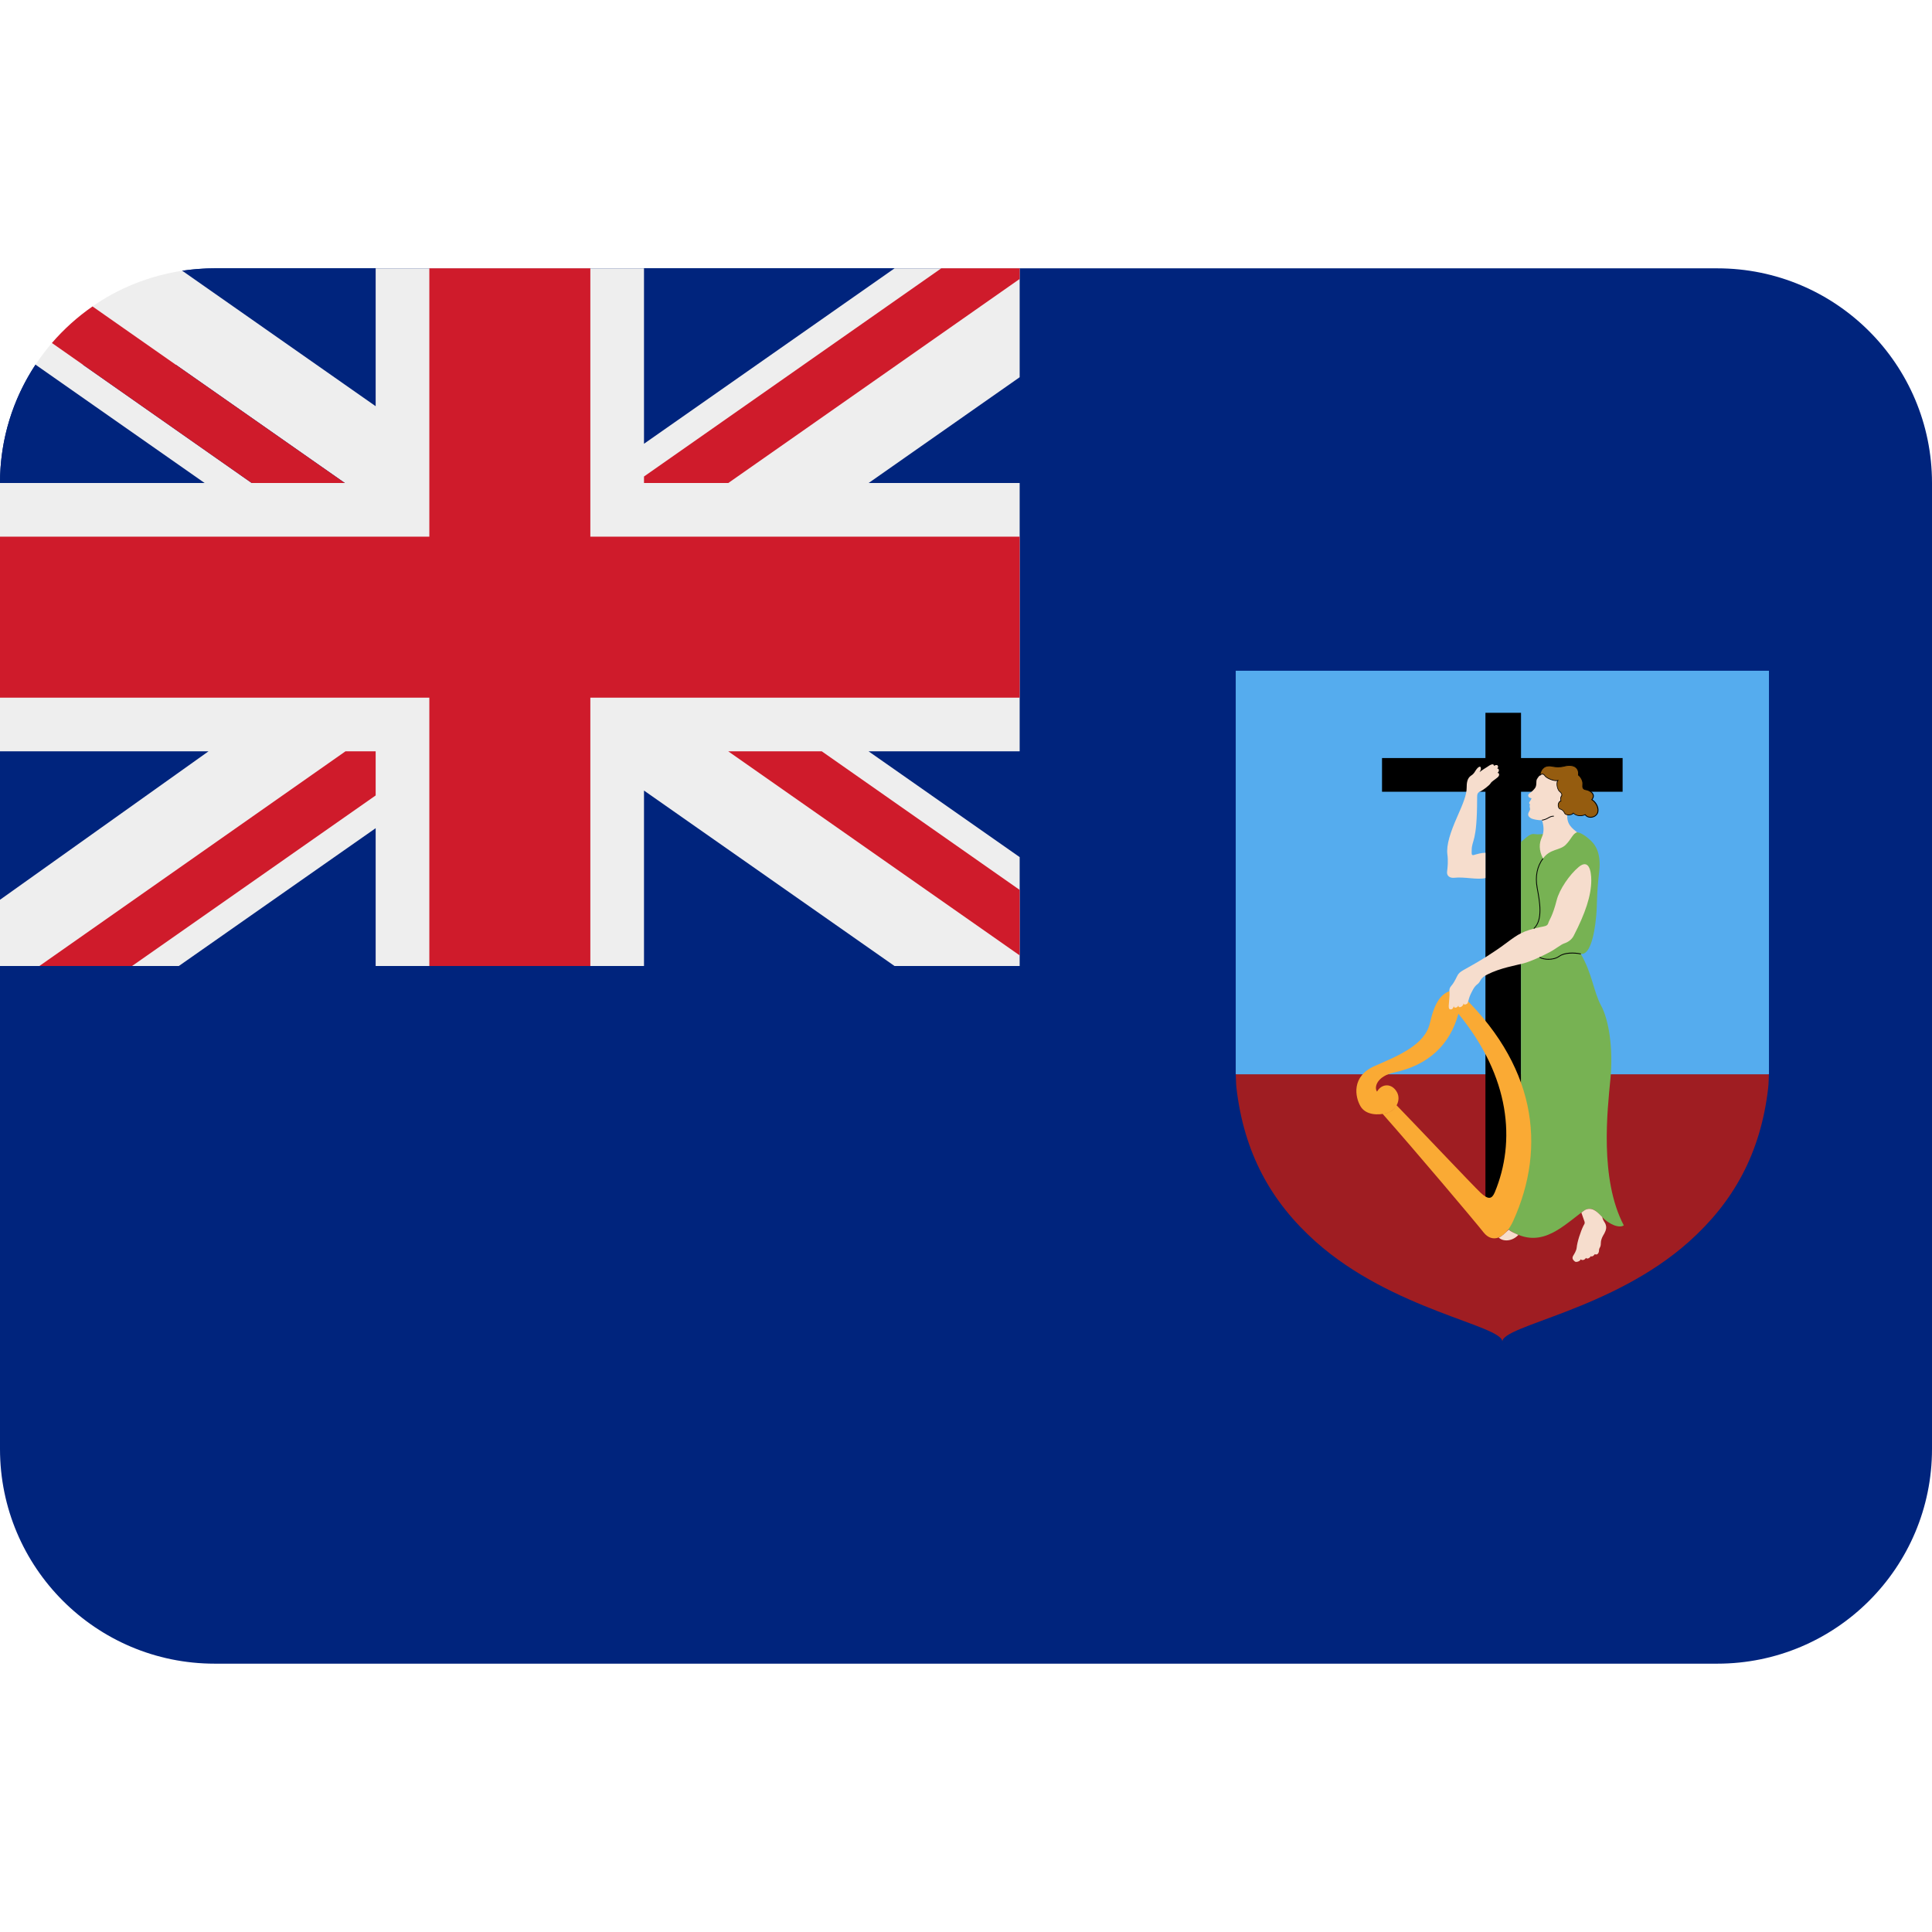
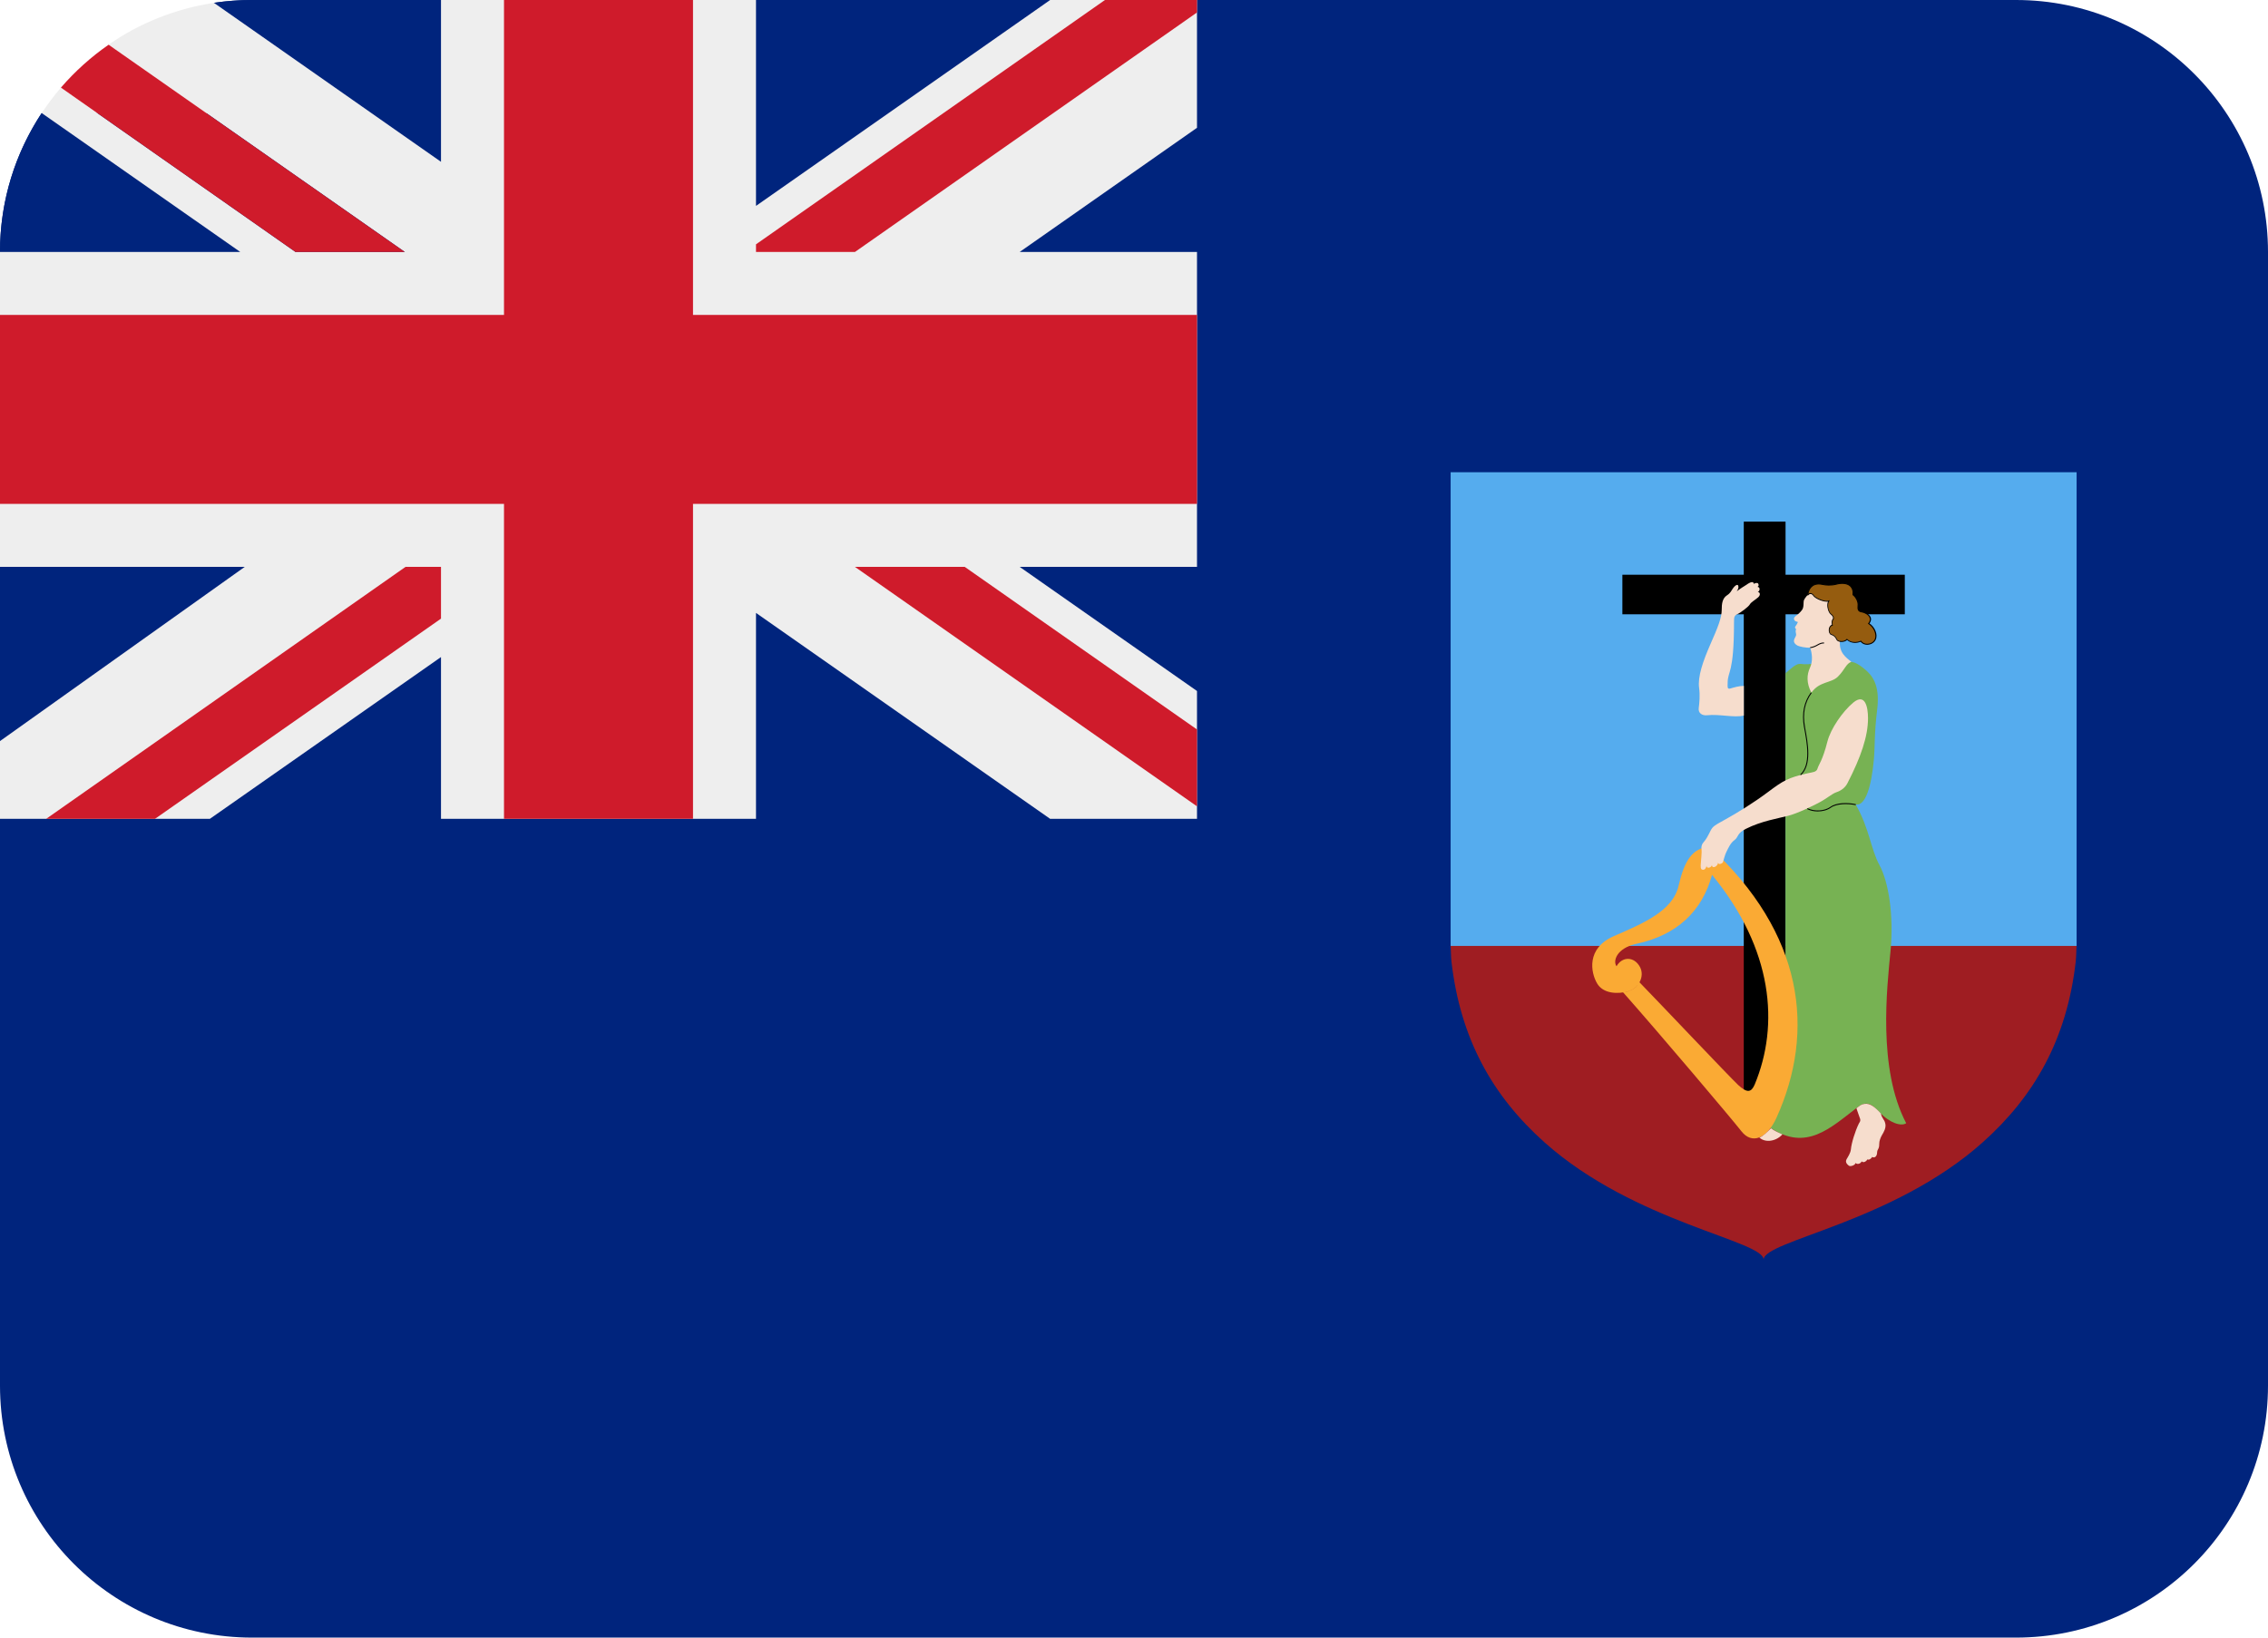
- <svg xmlns="http://www.w3.org/2000/svg" viewBox="0 0 36 36">
+ <svg xmlns="http://www.w3.org/2000/svg" viewBox="0 5 36 26">
  <path fill="#00247D" d="M32 5H4c-.205 0-.407.015-.604.045l-.004 1.754-2.73-.004C.244 7.427 0 8.185 0 9v18c0 2.209 1.791 4 4 4h28c2.209 0 4-1.791 4-4V9c0-2.209-1.791-4-4-4z" />
  <path fill="#55ACEE" d="M32.962 12.498h-9.936v7.52l4.968 2 4.968-2z" />
  <path fill="#9F1D22" d="M23.026 20.018c.006.082.004.17.013.25.142 1.225.65 2.131 1.477 2.869 1.431 1.278 3.478 1.559 3.478 1.863 0-.305 2.047-.585 3.477-1.863.827-.738 1.337-1.645 1.477-2.869.009-.08.008-.168.013-.25h-9.935z" />
  <path d="M28.342 14.753h1.893v-.628h-1.893v-.843h-.663v.843h-1.927v.628h1.927v7.954h.663z" />
  <path fill="#77B253" d="M28.342 15.689c.114-.099.175-.158.244-.148.071.011.166.006.236-.016.07-.022.421-.065.564-.017.048.006.113.032.213.117.102.084.248.231.198.637-.05.406-.033.58-.054.807-.037.4-.128.732-.287.705.217.378.237.704.378.964.141.259.23.791.174 1.365-.055.574-.206 1.863.249 2.73-.076.054-.26 0-.423-.174-.161-.174-.233-.167-.368-.065-.41.312-.796.693-1.365.312-.13-.086-.17-.189-.076-.454.239-.661.354-1.566.316-1.992v-4.771z" />
  <path fill="#FAAA34" d="M26.022 20.594c.347.357 1.43 1.503 1.569 1.633.141.13.207.12.262-.01.392-.943.293-2.145-.678-3.327-.157.581-.562.958-1.196 1.094-.323.069-.379.277-.32.357.088-.156.282-.162.375.017.074.147-.024.331-.186.38-.162.048-.401.043-.498-.126-.098-.167-.178-.558.271-.751.45-.196.933-.396 1.023-.798.093-.4.217-.595.488-.622 1.5 1.381 1.69 2.926 1.066 4.306-.151.335-.39.423-.553.218-.162-.207-1.297-1.549-1.882-2.21.135-.009.224-.084.259-.161z" />
  <path fill="#F6DDCD" d="M28.733 15.282c.03.093.046.212-.003.319-.05.109-.06.239.022.396.131-.184.314-.147.422-.255.109-.108.131-.211.213-.233-.082-.07-.207-.146-.18-.352.027-.206.314-.374.054-.688-.167-.203-.411-.146-.517-.068-.05.037-.092.089-.109.125-.015.035.005.115-.035.163-.026.033-.059.065-.097.092-.024.017-.04.043-.014.073.01.012.029.015.05.022-.011.025-.025.049-.039.067-.013.016-.008.032.009.045-.021.065.019.073-.009.121-.022.042-.055.092.032.141.025.014.141.04.201.032zm-1.054 1.079c-.15.038-.393-.027-.58-.005-.08.009-.145-.033-.135-.113.011-.082.022-.207.006-.321-.024-.177.06-.422.179-.693.12-.271.18-.422.18-.549 0-.085.007-.179.083-.228.057-.036.067-.071.088-.1.045-.068.089-.084.093-.044.005.025-.004.047-.025.08.049-.04.13-.088.151-.102.018-.013.113-.081.118-.017.039-.019.066-.018.073.002.011.023.004.032-.014.048.026-.006.059.042.005.084.027-.01.056.037.006.081-.052.045-.112.076-.132.112-.018.035-.147.133-.198.155-.05.022-.053.051-.053.127 0 .834-.101.767-.101.967 0 .054-.011.103.043.086.056-.016.134-.041.214-.041v.471zm.034 1.798c.245-.124.524-.168.671-.207.146-.037.38-.151.493-.211.113-.059.205-.14.27-.162.065-.021.139-.066.179-.147.212-.411.325-.742.325-1.028 0-.19-.05-.4-.233-.25-.172.143-.36.418-.411.618-.077.304-.14.368-.157.429-.016.059-.077.059-.152.075-.318.071-.395.12-.633.298-.239.179-.498.336-.673.433-.173.097-.204.108-.243.187-.038.079-.072.138-.105.174-.033.035-.043.076-.035.119.006.035-.01.197-.014.252-.002.054.011.068.033.07.021.002.051-.008.062-.073-.012.066.079.043.084-.005-.003.07.092.029.098-.036 0 .045.071.014.077-.008.017-.055.031-.114.052-.157.031-.063.066-.145.128-.19.07-.051.037-.108.184-.181zm1.754 4.437c.018.059.046.127.058.166.012.041-.009.054-.02.078-.057.117-.117.307-.126.41-.007.06-.047.118-.066.151-.021.038-.014.07.035.107.023.017.098-.006.105-.043.028.026.077.015.098-.026.024.026.065.008.092-.032.025.017.061-.015.074-.038.037.02.078-.004.079-.078 0-.014.01-.041.021-.057.009-.018.014-.053.013-.083-.001-.03.018-.089.044-.132.025-.041.07-.115.05-.186-.016-.066-.046-.061-.069-.155-.06-.063-.141-.149-.225-.153-.085-.005-.134.05-.163.071zm-1.54.464c.075.076.245.079.366-.049-.044-.019-.14-.062-.183-.098-.059.061-.128.129-.183.147z" />
  <path fill="#955C0F" d="M28.693 14.449c.029-.193.165-.188.252-.168.035.008.121.016.202-.006.16-.043.282.014.267.168.043.032.088.108.08.173-.007.065.006.092.064.101.06.008.188.081.104.184.082.049.144.173.101.257-.043.083-.175.097-.227.021-.061.027-.157.032-.218-.03-.041.048-.145.043-.164 0-.018-.044-.049-.066-.088-.079-.043-.014-.047-.133.019-.146-.01-.035-.006-.076.011-.094.015-.02.003-.055-.036-.084-.037-.03-.07-.144-.033-.206-.063.022-.208-.04-.238-.084-.027-.042-.068-.045-.096-.007z" />
  <path d="M29.638 15.237c-.043 0-.081-.018-.104-.048-.063.027-.154.028-.215-.028-.022.022-.057.031-.088.031l-.02-.001c-.031-.004-.055-.018-.063-.038-.016-.038-.042-.062-.083-.074-.027-.009-.038-.048-.037-.08.002-.032.016-.068.05-.079-.009-.037-.003-.075.014-.094.011-.014.003-.045-.035-.073-.037-.03-.068-.135-.042-.201l-.018.001c-.074 0-.186-.052-.213-.091-.013-.02-.028-.031-.044-.031h-.001c-.015 0-.028.008-.039.023l-.014-.005c.012-.073.039-.125.082-.155.045-.031.103-.037.18-.02.034.007.12.015.198-.006.095-.025.177-.016.227.026.038.032.056.083.05.146.045.035.088.112.08.177-.007.064.006.085.058.092.041.005.11.039.132.092.009.022.012.056-.019.097.082.053.141.176.097.263-.022.042-.068.071-.121.075l-.012.001zm-.099-.067l.003.005c.022.031.063.05.105.046.047-.003.089-.028.108-.066.041-.081-.02-.201-.098-.248l-.008-.004.006-.007c.025-.031.032-.061.021-.089-.019-.046-.082-.078-.12-.083-.068-.009-.077-.047-.071-.109.008-.06-.033-.134-.077-.166l-.003-.002v-.004c.007-.06-.009-.107-.044-.137-.045-.038-.124-.046-.213-.023-.081.022-.17.014-.206.006-.074-.017-.127-.011-.167.017-.035.024-.059.064-.071.121.01-.007.021-.011.032-.011h.002c.021 0 .041.014.056.038.024.035.134.085.201.085.011 0 .021-.001.029-.004l.019-.006-.01.018c-.035.057-.005.167.031.196.02.015.033.032.04.049.007.018.006.034-.003.045-.015.017-.019.054-.01.088l.003.008-.008.001c-.031.006-.044.039-.045.067-.002.032.009.06.025.065.046.014.076.042.093.083.007.014.025.025.052.028.031.005.076-.002.1-.03l.006-.006.005.006c.057.057.146.055.21.028l.007-.005zm-.805.12l-.002-.015c.051-.007.085-.025.115-.042s.059-.032.097-.032h.009v.015c-.039-.002-.065.012-.098.03-.032.018-.067.037-.121.044zm-.149 2.018l-.01-.011c.171-.157.108-.495.062-.742l-.003-.015c-.037-.213 0-.397.111-.547l.012.009c-.108.146-.145.327-.107.535l.002.015c.047.251.111.594-.067.756zm.268.575c-.06 0-.119-.012-.168-.037l.006-.014c.11.055.27.045.362-.021.096-.07.272-.072.406-.043l-.004.015c-.123-.026-.301-.026-.395.041-.054.039-.13.059-.207.059z" />
  <path fill="#00247D" d="M19 18V5H4c-.32 0-.604.045-.604.045l-.004 1.754-2.73-.004S.62 6.854.535 7C.195 7.589 0 8.272 0 9v9h19z" />
  <path fill="#EEE" d="M19 5h-2.331L12 8.269V5H7v2.569L3.396 5.045c-.614.094-1.19.325-1.672.665L6.426 9H4.69L.967 6.391c-.11.129-.211.262-.305.404L3.813 9H0v5h3.885L0 16.766V18h3.332L7 15.432V18h5v-3.269L16.668 18H19v-2.029L16.185 14H19V9h-2.814L19 7.029V5z" />
  <path fill="#CF1B2B" d="M11 5H8v5H0v3h8v5h3v-5h8v-3h-8z" />
  <path fill="#CF1B2B" d="M19 5h-1.461L12 8.879V9h1.571L19 5.198zm-17.276.71c-.281.195-.534.423-.757.681L4.69 9h1.735L1.724 5.71zM6.437 14L.734 18h1.727L7 14.822V14zM19 17.802v-1.22L15.313 14H13.57z" />
</svg>
